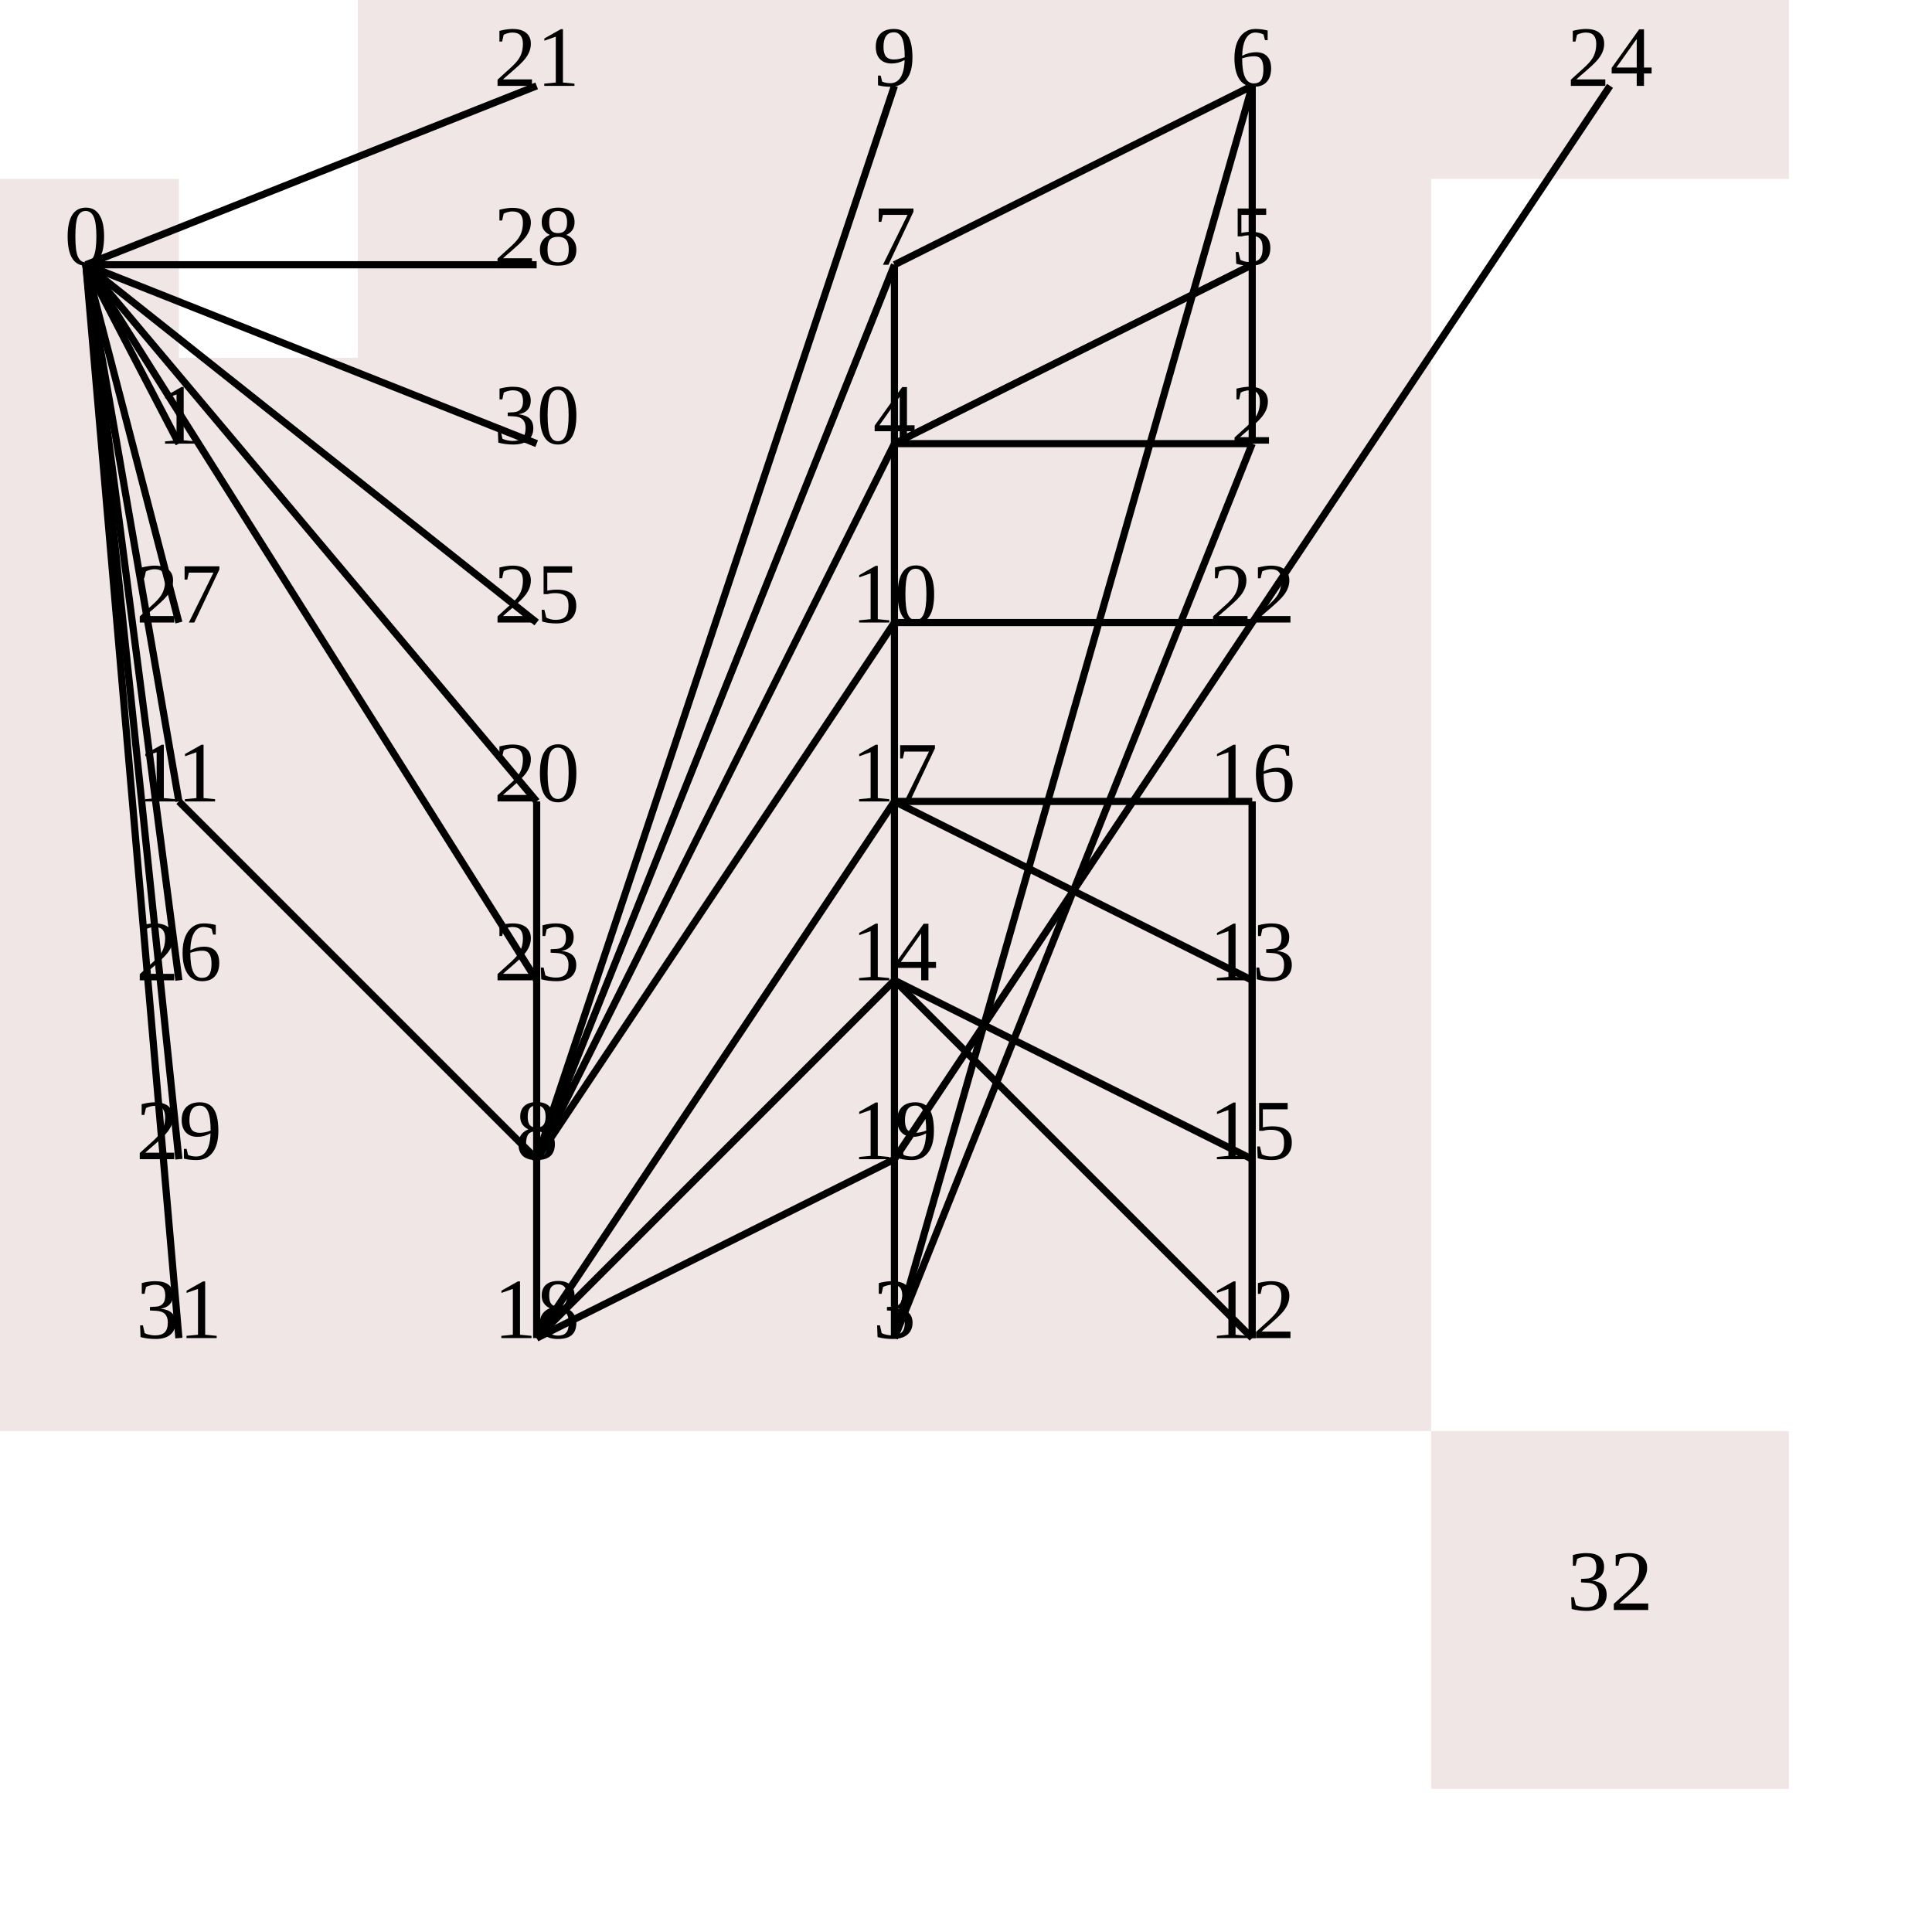
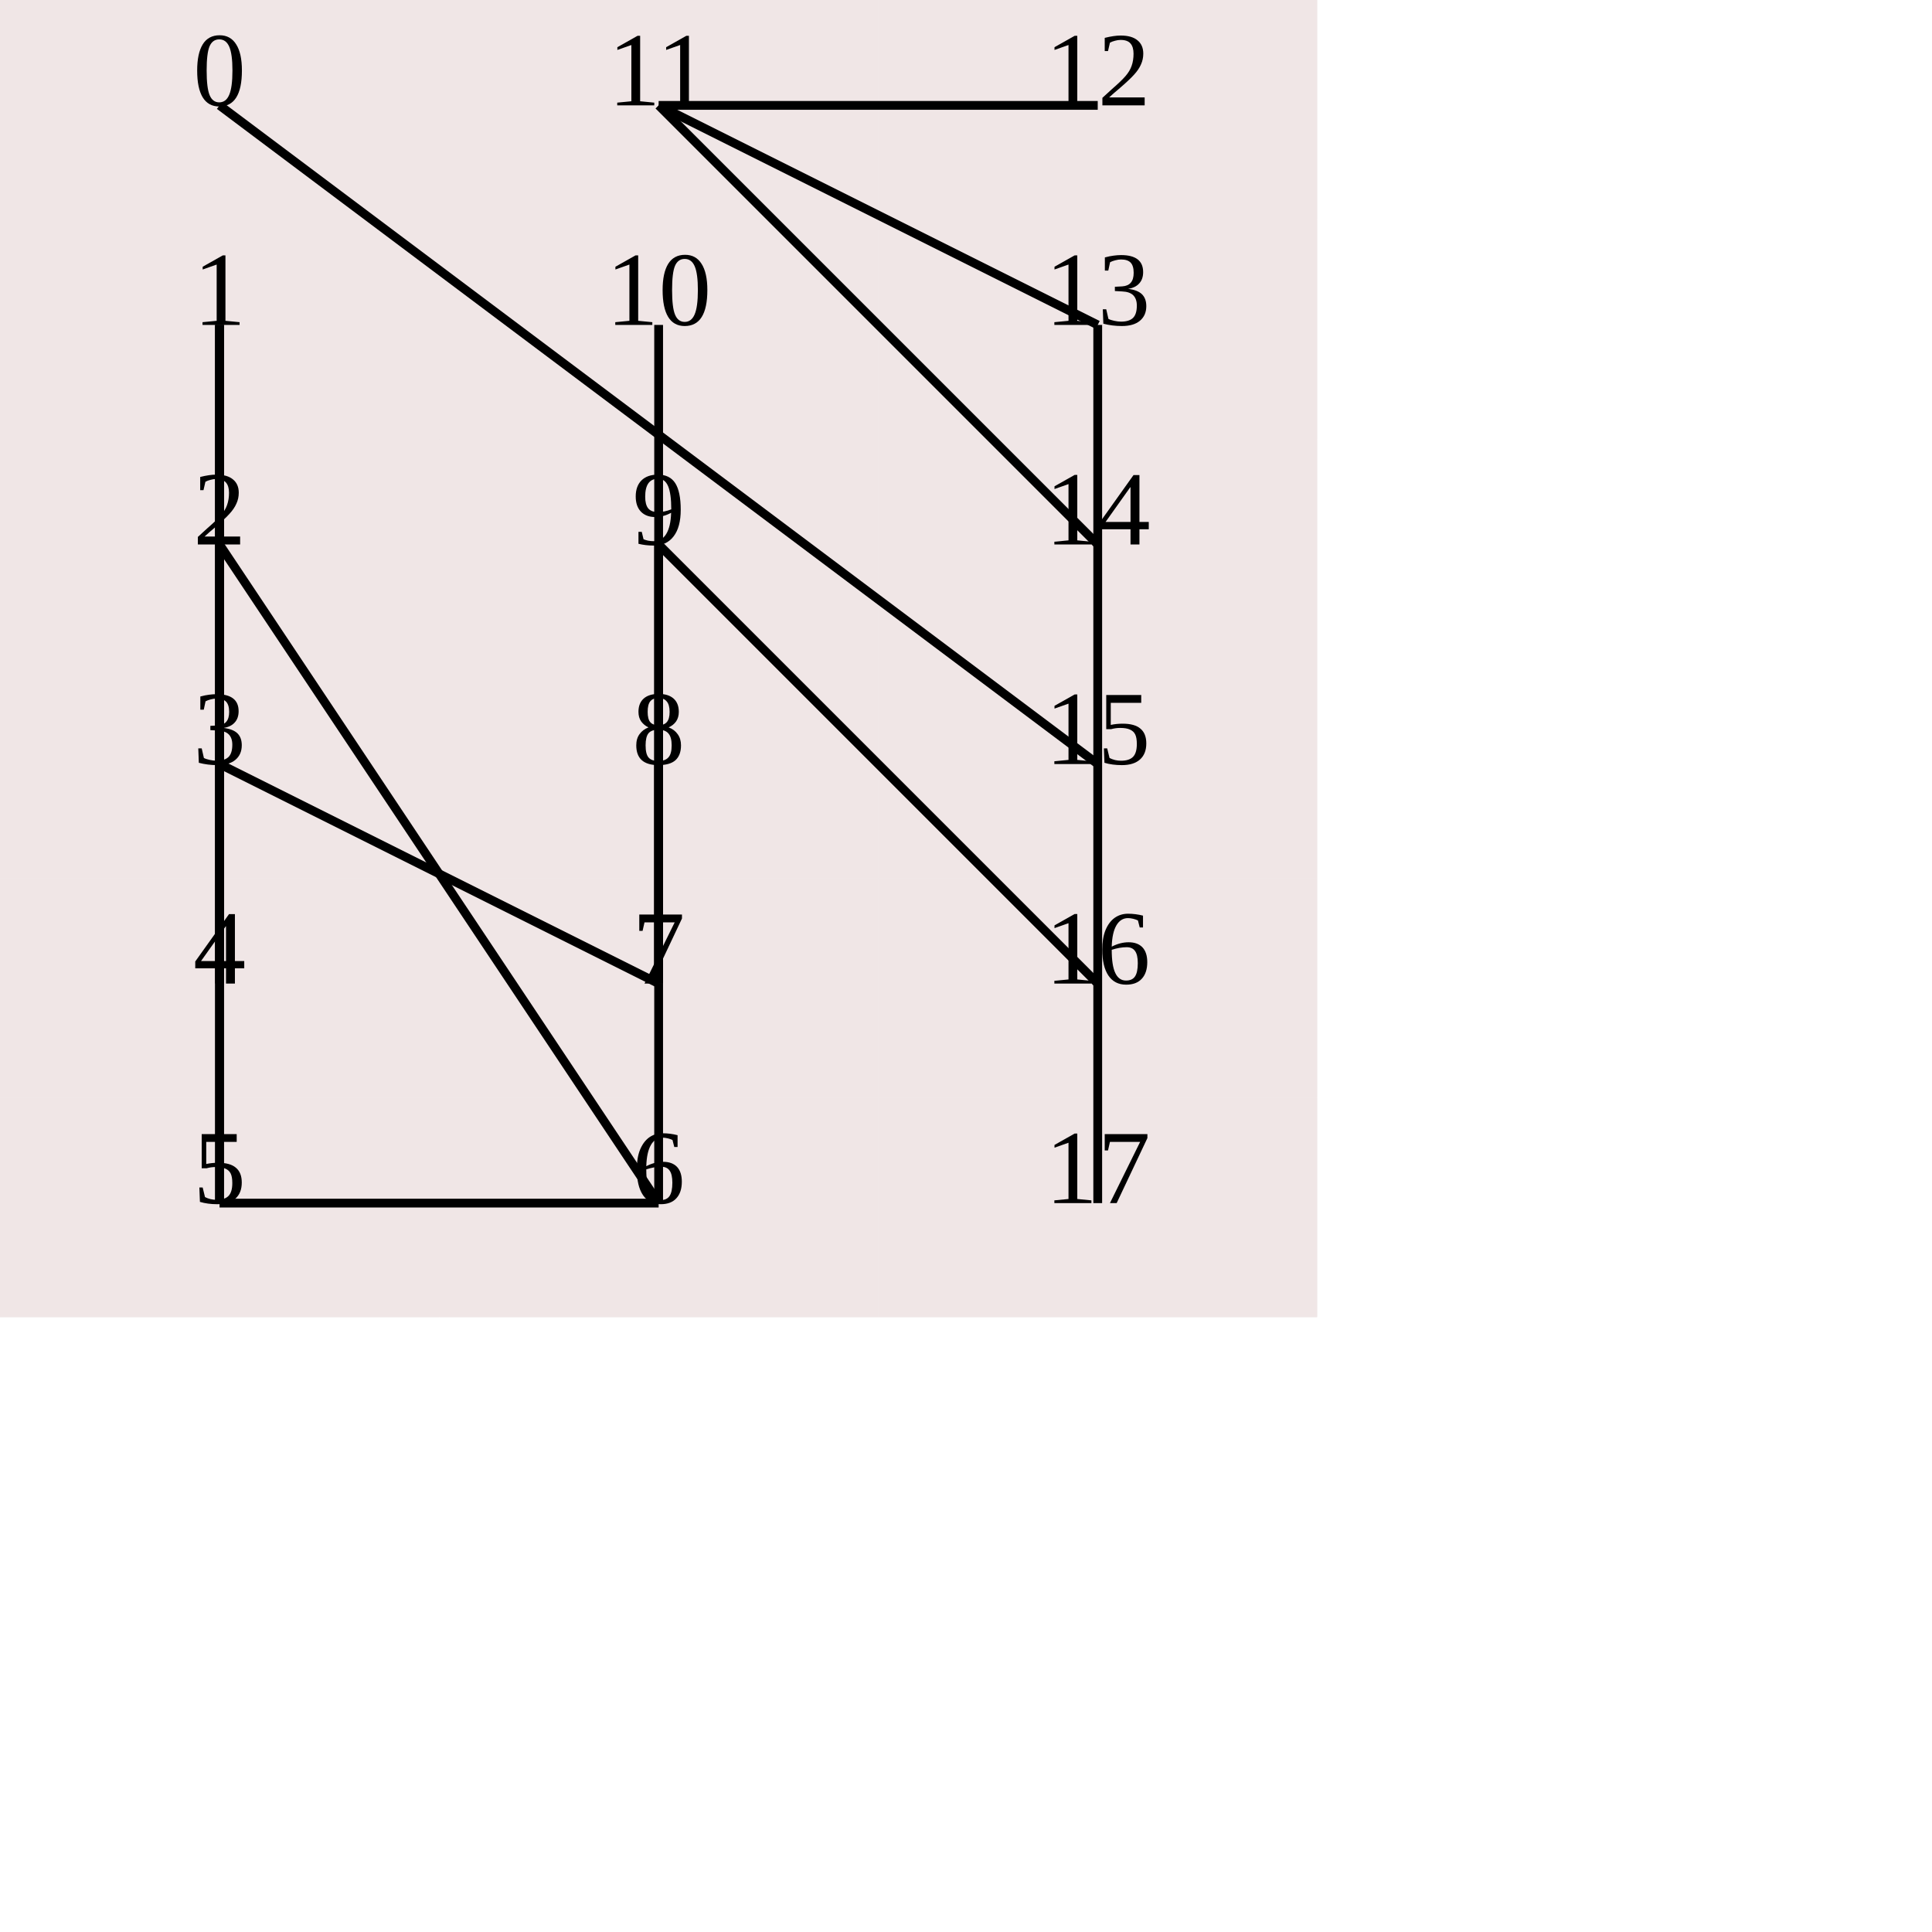
- <svg xmlns="http://www.w3.org/2000/svg" width="270" height="270">
-   <rect x="0" y="0" width="270" height="270" fill="rgb(255,255,255)" />
-   <rect x="0" y="0" width="250" height="250" fill="rgba(255,255,255,1)" />
-   <rect x="0" y="25" width="25" height="25" fill="rgba(100,0,0,0.1)" />
-   <text x="12" y="37" text-anchor="middle" alignment-baseline="middle" fill="black">0</text>
+ <svg xmlns="http://www.w3.org/2000/svg" width="220" height="220">
+   <rect x="0" y="0" width="220" height="220" fill="rgb(255,255,255)" />
+   <rect x="0" y="0" width="200" height="200" fill="rgba(255,255,255,1)" />
+   <rect x="0" y="0" width="50" height="25" fill="rgba(100,0,0,0.1)" />
+   <text x="25" y="12" text-anchor="middle" alignment-baseline="middle" fill="black">0</text>
+   <rect x="0" y="25" width="50" height="25" fill="rgba(100,0,0,0.1)" />
+   <text x="25" y="37" text-anchor="middle" alignment-baseline="middle" fill="black">1</text>
  <rect x="0" y="50" width="50" height="25" fill="rgba(100,0,0,0.1)" />
-   <text x="25" y="62" text-anchor="middle" alignment-baseline="middle" fill="black">1</text>
-   <rect x="150" y="50" width="50" height="25" fill="rgba(100,0,0,0.1)" />
-   <text x="175" y="62" text-anchor="middle" alignment-baseline="middle" fill="black">2</text>
-   <rect x="100" y="175" width="50" height="25" fill="rgba(100,0,0,0.1)" />
-   <text x="125" y="187" text-anchor="middle" alignment-baseline="middle" fill="black">3</text>
+   <text x="25" y="62" text-anchor="middle" alignment-baseline="middle" fill="black">2</text>
+   <rect x="0" y="75" width="50" height="25" fill="rgba(100,0,0,0.1)" />
+   <text x="25" y="87" text-anchor="middle" alignment-baseline="middle" fill="black">3</text>
+   <rect x="0" y="100" width="50" height="25" fill="rgba(100,0,0,0.1)" />
+   <text x="25" y="112" text-anchor="middle" alignment-baseline="middle" fill="black">4</text>
+   <rect x="0" y="125" width="50" height="25" fill="rgba(100,0,0,0.1)" />
+   <text x="25" y="137" text-anchor="middle" alignment-baseline="middle" fill="black">5</text>
+   <rect x="50" y="125" width="50" height="25" fill="rgba(100,0,0,0.1)" />
+   <text x="75" y="137" text-anchor="middle" alignment-baseline="middle" fill="black">6</text>
+   <rect x="50" y="100" width="50" height="25" fill="rgba(100,0,0,0.1)" />
+   <text x="75" y="112" text-anchor="middle" alignment-baseline="middle" fill="black">7</text>
+   <rect x="50" y="75" width="50" height="25" fill="rgba(100,0,0,0.1)" />
+   <text x="75" y="87" text-anchor="middle" alignment-baseline="middle" fill="black">8</text>
+   <rect x="50" y="50" width="50" height="25" fill="rgba(100,0,0,0.1)" />
+   <text x="75" y="62" text-anchor="middle" alignment-baseline="middle" fill="black">9</text>
+   <rect x="50" y="25" width="50" height="25" fill="rgba(100,0,0,0.1)" />
+   <text x="75" y="37" text-anchor="middle" alignment-baseline="middle" fill="black">10</text>
+   <rect x="50" y="0" width="50" height="25" fill="rgba(100,0,0,0.1)" />
+   <text x="75" y="12" text-anchor="middle" alignment-baseline="middle" fill="black">11</text>
+   <rect x="100" y="0" width="50" height="25" fill="rgba(100,0,0,0.1)" />
+   <text x="125" y="12" text-anchor="middle" alignment-baseline="middle" fill="black">12</text>
+   <rect x="100" y="25" width="50" height="25" fill="rgba(100,0,0,0.1)" />
+   <text x="125" y="37" text-anchor="middle" alignment-baseline="middle" fill="black">13</text>
  <rect x="100" y="50" width="50" height="25" fill="rgba(100,0,0,0.1)" />
-   <text x="125" y="62" text-anchor="middle" alignment-baseline="middle" fill="black">4</text>
-   <rect x="150" y="25" width="50" height="25" fill="rgba(100,0,0,0.1)" />
-   <text x="175" y="37" text-anchor="middle" alignment-baseline="middle" fill="black">5</text>
-   <rect x="150" y="0" width="50" height="25" fill="rgba(100,0,0,0.1)" />
-   <text x="175" y="12" text-anchor="middle" alignment-baseline="middle" fill="black">6</text>
-   <rect x="100" y="25" width="50" height="25" fill="rgba(100,0,0,0.1)" />
-   <text x="125" y="37" text-anchor="middle" alignment-baseline="middle" fill="black">7</text>
-   <rect x="50" y="150" width="50" height="25" fill="rgba(100,0,0,0.1)" />
-   <text x="75" y="162" text-anchor="middle" alignment-baseline="middle" fill="black">8</text>
-   <rect x="100" y="0" width="50" height="25" fill="rgba(100,0,0,0.1)" />
-   <text x="125" y="12" text-anchor="middle" alignment-baseline="middle" fill="black">9</text>
+   <text x="125" y="62" text-anchor="middle" alignment-baseline="middle" fill="black">14</text>
  <rect x="100" y="75" width="50" height="25" fill="rgba(100,0,0,0.1)" />
-   <text x="125" y="87" text-anchor="middle" alignment-baseline="middle" fill="black">10</text>
-   <rect x="0" y="100" width="50" height="25" fill="rgba(100,0,0,0.1)" />
-   <text x="25" y="112" text-anchor="middle" alignment-baseline="middle" fill="black">11</text>
-   <rect x="150" y="175" width="50" height="25" fill="rgba(100,0,0,0.1)" />
-   <text x="175" y="187" text-anchor="middle" alignment-baseline="middle" fill="black">12</text>
-   <rect x="150" y="125" width="50" height="25" fill="rgba(100,0,0,0.1)" />
-   <text x="175" y="137" text-anchor="middle" alignment-baseline="middle" fill="black">13</text>
+   <text x="125" y="87" text-anchor="middle" alignment-baseline="middle" fill="black">15</text>
+   <rect x="100" y="100" width="50" height="25" fill="rgba(100,0,0,0.1)" />
+   <text x="125" y="112" text-anchor="middle" alignment-baseline="middle" fill="black">16</text>
  <rect x="100" y="125" width="50" height="25" fill="rgba(100,0,0,0.1)" />
-   <text x="125" y="137" text-anchor="middle" alignment-baseline="middle" fill="black">14</text>
-   <rect x="150" y="150" width="50" height="25" fill="rgba(100,0,0,0.1)" />
-   <text x="175" y="162" text-anchor="middle" alignment-baseline="middle" fill="black">15</text>
-   <rect x="150" y="100" width="50" height="25" fill="rgba(100,0,0,0.1)" />
-   <text x="175" y="112" text-anchor="middle" alignment-baseline="middle" fill="black">16</text>
-   <rect x="100" y="100" width="50" height="25" fill="rgba(100,0,0,0.1)" />
-   <text x="125" y="112" text-anchor="middle" alignment-baseline="middle" fill="black">17</text>
-   <rect x="50" y="175" width="50" height="25" fill="rgba(100,0,0,0.1)" />
-   <text x="75" y="187" text-anchor="middle" alignment-baseline="middle" fill="black">18</text>
-   <rect x="100" y="150" width="50" height="25" fill="rgba(100,0,0,0.1)" />
-   <text x="125" y="162" text-anchor="middle" alignment-baseline="middle" fill="black">19</text>
-   <rect x="50" y="100" width="50" height="25" fill="rgba(100,0,0,0.1)" />
-   <text x="75" y="112" text-anchor="middle" alignment-baseline="middle" fill="black">20</text>
-   <rect x="50" y="0" width="50" height="25" fill="rgba(100,0,0,0.1)" />
-   <text x="75" y="12" text-anchor="middle" alignment-baseline="middle" fill="black">21</text>
-   <rect x="150" y="75" width="50" height="25" fill="rgba(100,0,0,0.1)" />
-   <text x="175" y="87" text-anchor="middle" alignment-baseline="middle" fill="black">22</text>
-   <rect x="50" y="125" width="50" height="25" fill="rgba(100,0,0,0.1)" />
-   <text x="75" y="137" text-anchor="middle" alignment-baseline="middle" fill="black">23</text>
-   <rect x="200" y="0" width="50" height="25" fill="rgba(100,0,0,0.1)" />
-   <text x="225" y="12" text-anchor="middle" alignment-baseline="middle" fill="black">24</text>
-   <rect x="50" y="75" width="50" height="25" fill="rgba(100,0,0,0.1)" />
-   <text x="75" y="87" text-anchor="middle" alignment-baseline="middle" fill="black">25</text>
-   <rect x="0" y="125" width="50" height="25" fill="rgba(100,0,0,0.1)" />
-   <text x="25" y="137" text-anchor="middle" alignment-baseline="middle" fill="black">26</text>
-   <rect x="0" y="75" width="50" height="25" fill="rgba(100,0,0,0.1)" />
-   <text x="25" y="87" text-anchor="middle" alignment-baseline="middle" fill="black">27</text>
-   <rect x="50" y="25" width="50" height="25" fill="rgba(100,0,0,0.1)" />
-   <text x="75" y="37" text-anchor="middle" alignment-baseline="middle" fill="black">28</text>
-   <rect x="0" y="150" width="50" height="25" fill="rgba(100,0,0,0.1)" />
-   <text x="25" y="162" text-anchor="middle" alignment-baseline="middle" fill="black">29</text>
-   <rect x="50" y="50" width="50" height="25" fill="rgba(100,0,0,0.1)" />
-   <text x="75" y="62" text-anchor="middle" alignment-baseline="middle" fill="black">30</text>
-   <rect x="0" y="175" width="50" height="25" fill="rgba(100,0,0,0.1)" />
-   <text x="25" y="187" text-anchor="middle" alignment-baseline="middle" fill="black">31</text>
-   <rect x="200" y="200" width="50" height="50" fill="rgba(100,0,0,0.1)" />
-   <text x="225" y="225" text-anchor="middle" alignment-baseline="middle" fill="black">32</text>
-   <line x1="12" y1="37" x2="25" y2="62" stroke="black" stroke-width="1" />
-   <line x1="12" y1="37" x2="25" y2="87" stroke="black" stroke-width="1" />
-   <line x1="12" y1="37" x2="25" y2="112" stroke="black" stroke-width="1" />
-   <line x1="12" y1="37" x2="25" y2="137" stroke="black" stroke-width="1" />
-   <line x1="12" y1="37" x2="25" y2="162" stroke="black" stroke-width="1" />
-   <line x1="12" y1="37" x2="25" y2="187" stroke="black" stroke-width="1" />
-   <line x1="12" y1="37" x2="75" y2="12" stroke="black" stroke-width="1" />
-   <line x1="12" y1="37" x2="75" y2="37" stroke="black" stroke-width="1" />
-   <line x1="12" y1="37" x2="75" y2="62" stroke="black" stroke-width="1" />
-   <line x1="12" y1="37" x2="75" y2="87" stroke="black" stroke-width="1" />
-   <line x1="12" y1="37" x2="75" y2="112" stroke="black" stroke-width="1" />
-   <line x1="12" y1="37" x2="75" y2="137" stroke="black" stroke-width="1" />
-   <line x1="175" y1="62" x2="125" y2="187" stroke="black" stroke-width="1" />
-   <line x1="175" y1="62" x2="175" y2="37" stroke="black" stroke-width="1" />
-   <line x1="175" y1="62" x2="125" y2="62" stroke="black" stroke-width="1" />
-   <line x1="125" y1="187" x2="125" y2="37" stroke="black" stroke-width="1" />
-   <line x1="125" y1="187" x2="175" y2="12" stroke="black" stroke-width="1" />
-   <line x1="125" y1="62" x2="175" y2="37" stroke="black" stroke-width="1" />
-   <line x1="125" y1="62" x2="75" y2="162" stroke="black" stroke-width="1" />
-   <line x1="175" y1="37" x2="175" y2="12" stroke="black" stroke-width="1" />
-   <line x1="175" y1="12" x2="125" y2="37" stroke="black" stroke-width="1" />
-   <line x1="125" y1="37" x2="75" y2="162" stroke="black" stroke-width="1" />
-   <line x1="75" y1="162" x2="25" y2="112" stroke="black" stroke-width="1" />
-   <line x1="75" y1="162" x2="125" y2="12" stroke="black" stroke-width="1" />
-   <line x1="75" y1="162" x2="125" y2="87" stroke="black" stroke-width="1" />
-   <line x1="125" y1="87" x2="175" y2="87" stroke="black" stroke-width="1" />
-   <line x1="175" y1="187" x2="125" y2="137" stroke="black" stroke-width="1" />
-   <line x1="175" y1="187" x2="175" y2="137" stroke="black" stroke-width="1" />
-   <line x1="175" y1="187" x2="175" y2="162" stroke="black" stroke-width="1" />
-   <line x1="175" y1="137" x2="125" y2="112" stroke="black" stroke-width="1" />
-   <line x1="175" y1="137" x2="175" y2="112" stroke="black" stroke-width="1" />
-   <line x1="125" y1="137" x2="75" y2="187" stroke="black" stroke-width="1" />
-   <line x1="125" y1="137" x2="175" y2="162" stroke="black" stroke-width="1" />
-   <line x1="175" y1="162" x2="175" y2="112" stroke="black" stroke-width="1" />
-   <line x1="175" y1="112" x2="125" y2="112" stroke="black" stroke-width="1" />
-   <line x1="125" y1="112" x2="75" y2="187" stroke="black" stroke-width="1" />
-   <line x1="75" y1="187" x2="125" y2="162" stroke="black" stroke-width="1" />
-   <line x1="75" y1="187" x2="75" y2="112" stroke="black" stroke-width="1" />
-   <line x1="125" y1="162" x2="225" y2="12" stroke="black" stroke-width="1" />
+   <text x="125" y="137" text-anchor="middle" alignment-baseline="middle" fill="black">17</text>
+   <line x1="25" y1="12" x2="125" y2="87" stroke="black" stroke-width="1" />
+   <line x1="25" y1="37" x2="25" y2="112" stroke="black" stroke-width="1" />
+   <line x1="25" y1="37" x2="25" y2="87" stroke="black" stroke-width="1" />
+   <line x1="25" y1="37" x2="25" y2="62" stroke="black" stroke-width="1" />
+   <line x1="25" y1="62" x2="25" y2="137" stroke="black" stroke-width="1" />
+   <line x1="25" y1="62" x2="75" y2="137" stroke="black" stroke-width="1" />
+   <line x1="25" y1="87" x2="25" y2="112" stroke="black" stroke-width="1" />
+   <line x1="25" y1="87" x2="75" y2="112" stroke="black" stroke-width="1" />
+   <line x1="25" y1="112" x2="25" y2="137" stroke="black" stroke-width="1" />
+   <line x1="25" y1="137" x2="75" y2="137" stroke="black" stroke-width="1" />
+   <line x1="75" y1="137" x2="75" y2="112" stroke="black" stroke-width="1" />
+   <line x1="75" y1="112" x2="75" y2="62" stroke="black" stroke-width="1" />
+   <line x1="75" y1="112" x2="75" y2="37" stroke="black" stroke-width="1" />
+   <line x1="75" y1="112" x2="75" y2="87" stroke="black" stroke-width="1" />
+   <line x1="75" y1="62" x2="125" y2="112" stroke="black" stroke-width="1" />
+   <line x1="75" y1="12" x2="125" y2="12" stroke="black" stroke-width="1" />
+   <line x1="75" y1="12" x2="125" y2="62" stroke="black" stroke-width="1" />
+   <line x1="75" y1="12" x2="125" y2="37" stroke="black" stroke-width="1" />
+   <line x1="125" y1="37" x2="125" y2="137" stroke="black" stroke-width="1" />
</svg>
